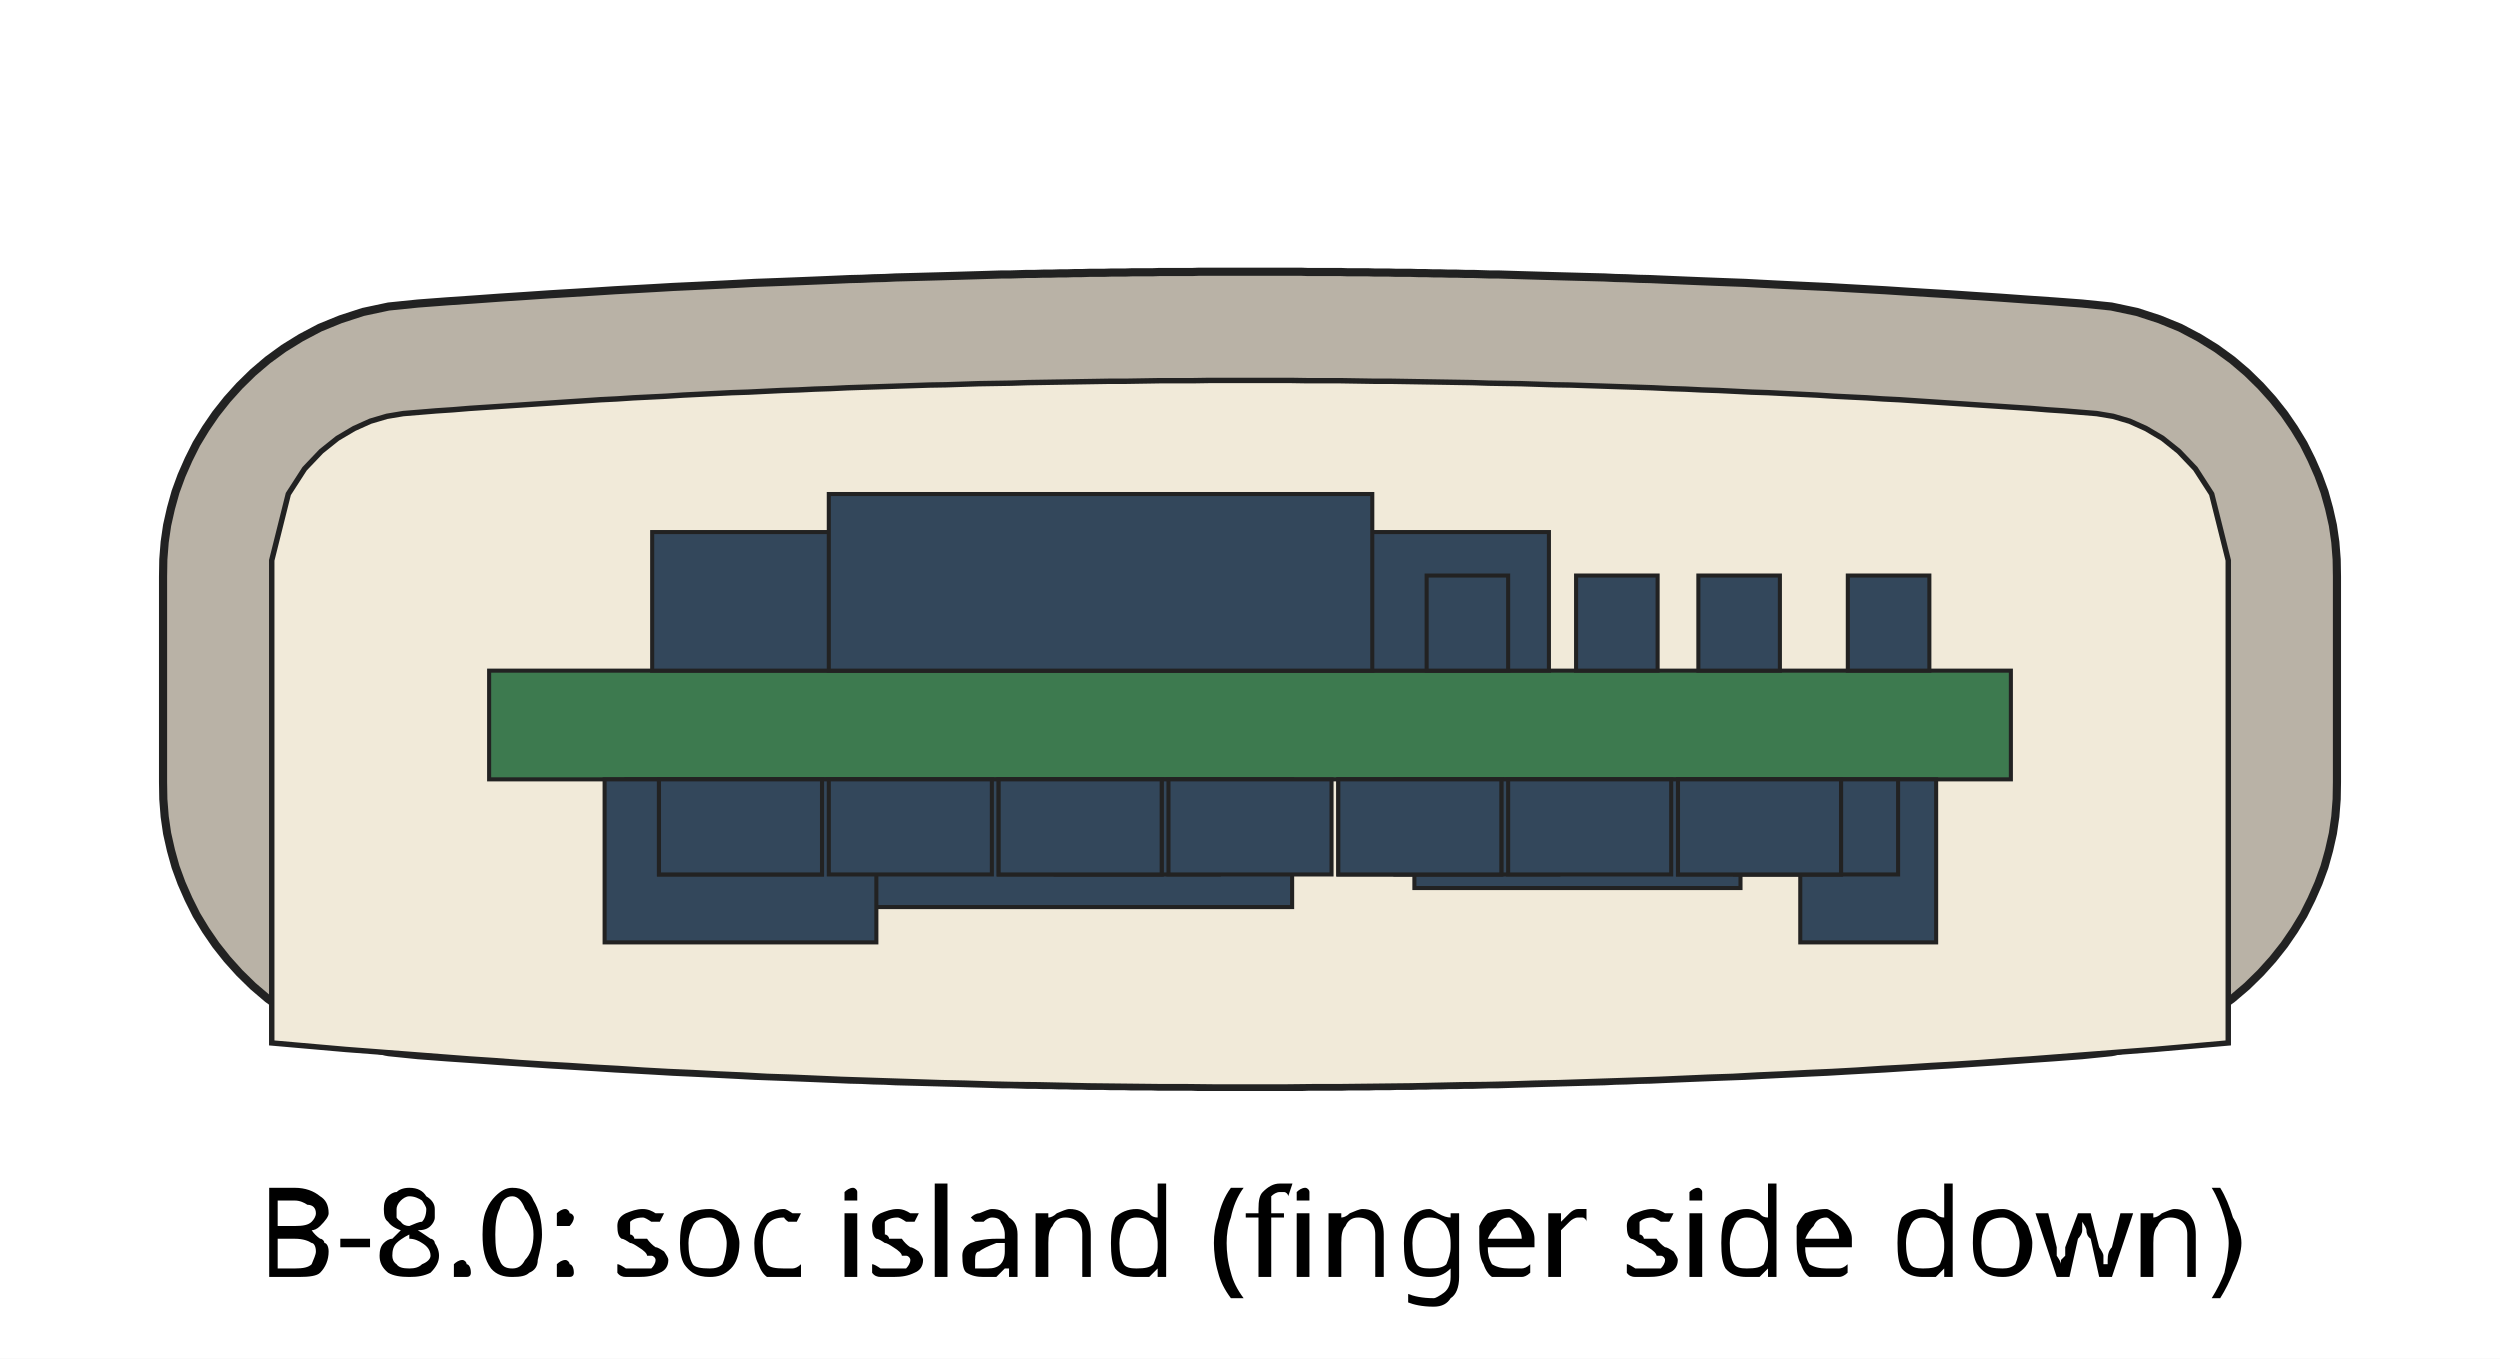
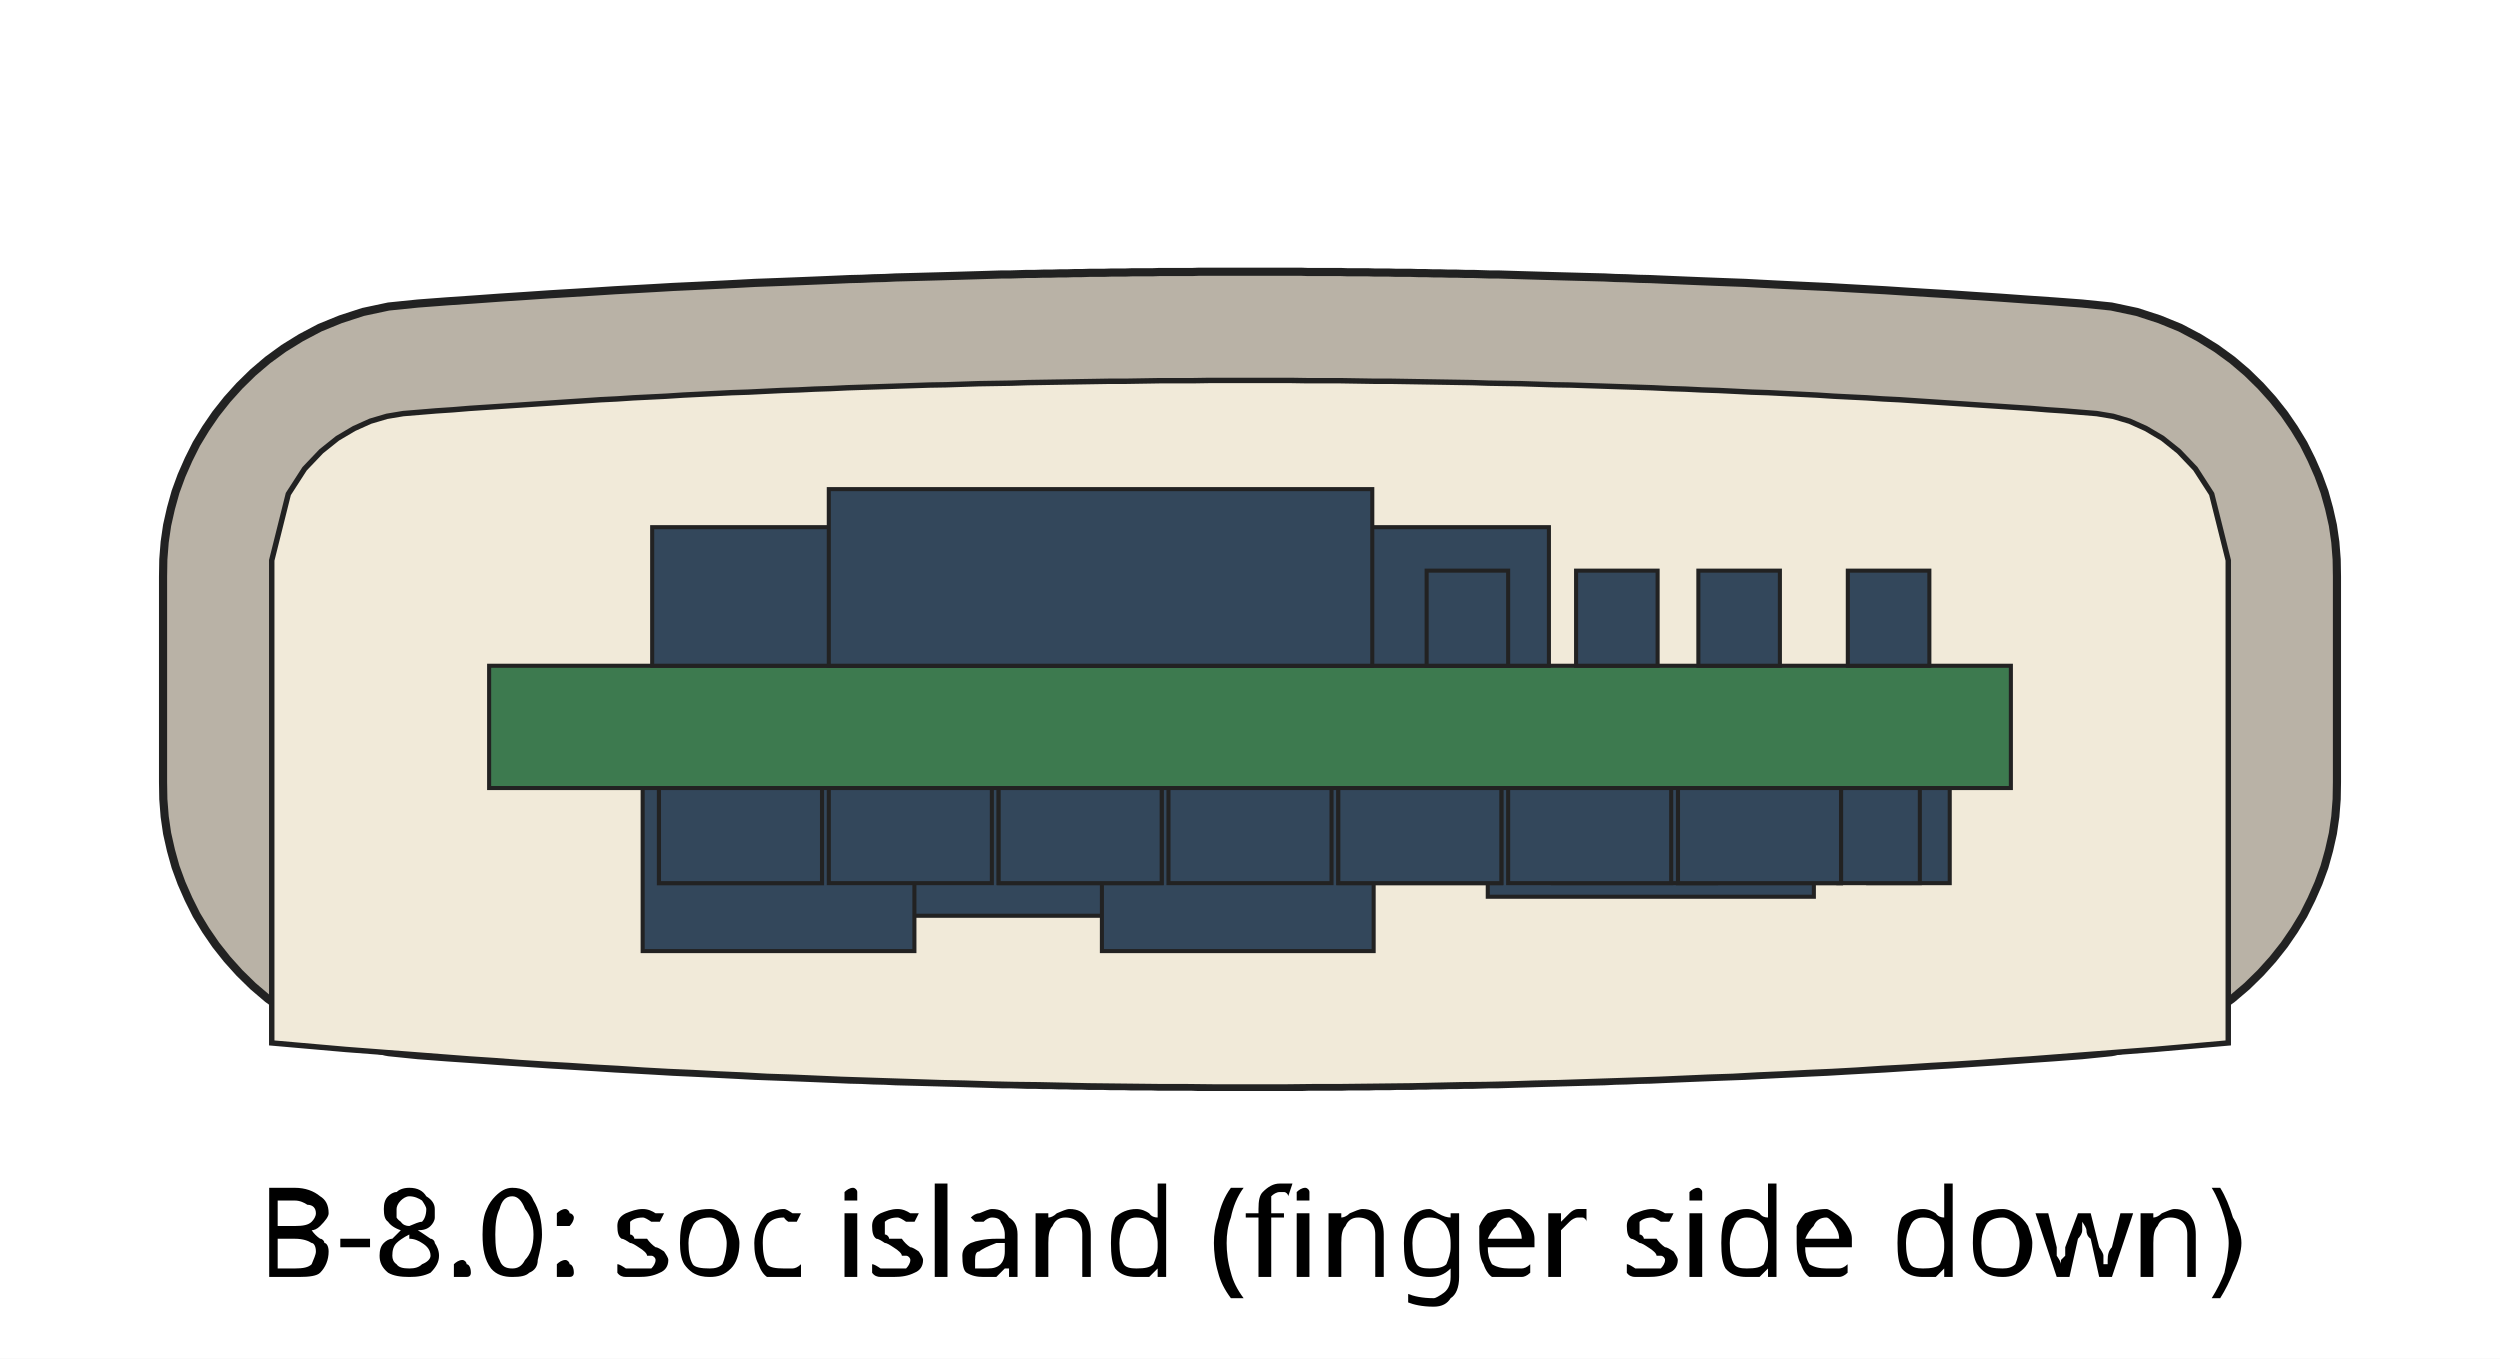
<svg xmlns="http://www.w3.org/2000/svg" viewBox="-4.60 -2.50 9.20 5.00" width="640" font-family="sans-serif">
  <rect x="-4.60" y="-2.50" width="9.20" height="5.00" fill="#fff" />
  <polygon points="0.000,-1.500 0.024,-1.500 0.047,-1.500 0.071,-1.500 0.094,-1.500 0.118,-1.500 0.142,-1.500 0.166,-1.500 0.189,-1.500 0.213,-1.499 0.237,-1.499 0.262,-1.499 0.286,-1.499 0.310,-1.499 0.335,-1.499 0.360,-1.498 0.385,-1.498 0.410,-1.498 0.435,-1.498 0.461,-1.497 0.486,-1.497 0.512,-1.497 0.539,-1.496 0.565,-1.496 0.592,-1.496 0.619,-1.495 0.647,-1.495 0.675,-1.494 0.703,-1.494 0.732,-1.493 0.761,-1.493 0.790,-1.492 0.820,-1.492 0.850,-1.491 0.881,-1.490 0.913,-1.490 0.945,-1.489 0.977,-1.488 1.011,-1.487 1.045,-1.486 1.079,-1.485 1.115,-1.484 1.151,-1.483 1.188,-1.482 1.225,-1.481 1.264,-1.480 1.304,-1.479 1.344,-1.477 1.386,-1.476 1.429,-1.474 1.473,-1.473 1.518,-1.471 1.565,-1.469 1.613,-1.467 1.662,-1.465 1.713,-1.463 1.766,-1.461 1.821,-1.459 1.877,-1.456 1.935,-1.453 1.996,-1.450 2.059,-1.447 2.124,-1.444 2.192,-1.440 2.263,-1.436 2.336,-1.432 2.413,-1.427 2.494,-1.422 2.577,-1.417 2.665,-1.411 2.757,-1.405 2.854,-1.398 2.956,-1.391 3.062,-1.383 3.170,-1.372 3.264,-1.352 3.347,-1.325 3.423,-1.294 3.493,-1.257 3.556,-1.218 3.615,-1.175 3.669,-1.129 3.719,-1.080 3.764,-1.030 3.806,-0.977 3.843,-0.923 3.877,-0.867 3.906,-0.809 3.932,-0.750 3.954,-0.690 3.971,-0.629 3.985,-0.567 3.994,-0.505 3.999,-0.441 4.000,-0.378 4.000,-0.315 4.000,-0.252 4.000,-0.189 4.000,-0.126 4.000,-0.063 4.000,-0.000 4.000,0.063 4.000,0.126 4.000,0.189 4.000,0.252 4.000,0.315 4.000,0.378 3.999,0.441 3.994,0.505 3.985,0.567 3.971,0.629 3.954,0.690 3.932,0.750 3.906,0.809 3.877,0.867 3.843,0.923 3.806,0.977 3.764,1.030 3.719,1.080 3.669,1.129 3.615,1.175 3.556,1.218 3.493,1.257 3.423,1.294 3.347,1.325 3.264,1.352 3.170,1.372 3.062,1.383 2.956,1.391 2.854,1.398 2.757,1.405 2.665,1.411 2.577,1.417 2.494,1.422 2.413,1.427 2.336,1.432 2.263,1.436 2.192,1.440 2.124,1.444 2.059,1.447 1.996,1.450 1.935,1.453 1.877,1.456 1.821,1.459 1.766,1.461 1.713,1.463 1.662,1.465 1.613,1.467 1.565,1.469 1.518,1.471 1.473,1.473 1.429,1.474 1.386,1.476 1.344,1.477 1.304,1.479 1.264,1.480 1.225,1.481 1.188,1.482 1.151,1.483 1.115,1.484 1.079,1.485 1.045,1.486 1.011,1.487 0.977,1.488 0.945,1.489 0.913,1.490 0.881,1.490 0.850,1.491 0.820,1.492 0.790,1.492 0.761,1.493 0.732,1.493 0.703,1.494 0.675,1.494 0.647,1.495 0.619,1.495 0.592,1.496 0.565,1.496 0.539,1.496 0.512,1.497 0.486,1.497 0.461,1.497 0.435,1.498 0.410,1.498 0.385,1.498 0.360,1.498 0.335,1.499 0.310,1.499 0.286,1.499 0.262,1.499 0.237,1.499 0.213,1.499 0.189,1.500 0.166,1.500 0.142,1.500 0.118,1.500 0.094,1.500 0.071,1.500 0.047,1.500 0.024,1.500 0.000,1.500 -0.024,1.500 -0.047,1.500 -0.071,1.500 -0.094,1.500 -0.118,1.500 -0.142,1.500 -0.166,1.500 -0.189,1.500 -0.213,1.499 -0.237,1.499 -0.262,1.499 -0.286,1.499 -0.310,1.499 -0.335,1.499 -0.360,1.498 -0.385,1.498 -0.410,1.498 -0.435,1.498 -0.461,1.497 -0.486,1.497 -0.512,1.497 -0.539,1.496 -0.565,1.496 -0.592,1.496 -0.619,1.495 -0.647,1.495 -0.675,1.494 -0.703,1.494 -0.732,1.493 -0.761,1.493 -0.790,1.492 -0.820,1.492 -0.850,1.491 -0.881,1.490 -0.913,1.490 -0.945,1.489 -0.977,1.488 -1.011,1.487 -1.045,1.486 -1.079,1.485 -1.115,1.484 -1.151,1.483 -1.188,1.482 -1.225,1.481 -1.264,1.480 -1.304,1.479 -1.344,1.477 -1.386,1.476 -1.429,1.474 -1.473,1.473 -1.518,1.471 -1.565,1.469 -1.613,1.467 -1.662,1.465 -1.713,1.463 -1.766,1.461 -1.821,1.459 -1.877,1.456 -1.935,1.453 -1.996,1.450 -2.059,1.447 -2.124,1.444 -2.192,1.440 -2.263,1.436 -2.336,1.432 -2.413,1.427 -2.494,1.422 -2.577,1.417 -2.665,1.411 -2.757,1.405 -2.854,1.398 -2.956,1.391 -3.062,1.383 -3.170,1.372 -3.264,1.352 -3.347,1.325 -3.423,1.294 -3.493,1.257 -3.556,1.218 -3.615,1.175 -3.669,1.129 -3.719,1.080 -3.764,1.030 -3.806,0.977 -3.843,0.923 -3.877,0.867 -3.906,0.809 -3.932,0.750 -3.954,0.690 -3.971,0.629 -3.985,0.567 -3.994,0.505 -3.999,0.441 -4.000,0.378 -4.000,0.315 -4.000,0.252 -4.000,0.189 -4.000,0.126 -4.000,0.063 -4.000,0.000 -4.000,-0.063 -4.000,-0.126 -4.000,-0.189 -4.000,-0.252 -4.000,-0.315 -4.000,-0.378 -3.999,-0.441 -3.994,-0.505 -3.985,-0.567 -3.971,-0.629 -3.954,-0.690 -3.932,-0.750 -3.906,-0.809 -3.877,-0.867 -3.843,-0.923 -3.806,-0.977 -3.764,-1.030 -3.719,-1.080 -3.669,-1.129 -3.615,-1.175 -3.556,-1.218 -3.493,-1.257 -3.423,-1.294 -3.347,-1.325 -3.264,-1.352 -3.170,-1.372 -3.062,-1.383 -2.956,-1.391 -2.854,-1.398 -2.757,-1.405 -2.665,-1.411 -2.577,-1.417 -2.494,-1.422 -2.413,-1.427 -2.336,-1.432 -2.263,-1.436 -2.192,-1.440 -2.124,-1.444 -2.059,-1.447 -1.996,-1.450 -1.935,-1.453 -1.877,-1.456 -1.821,-1.459 -1.766,-1.461 -1.713,-1.463 -1.662,-1.465 -1.613,-1.467 -1.565,-1.469 -1.518,-1.471 -1.473,-1.473 -1.429,-1.474 -1.386,-1.476 -1.344,-1.477 -1.304,-1.479 -1.264,-1.480 -1.225,-1.481 -1.188,-1.482 -1.151,-1.483 -1.115,-1.484 -1.079,-1.485 -1.045,-1.486 -1.011,-1.487 -0.977,-1.488 -0.945,-1.489 -0.913,-1.490 -0.881,-1.490 -0.850,-1.491 -0.820,-1.492 -0.790,-1.492 -0.761,-1.493 -0.732,-1.493 -0.703,-1.494 -0.675,-1.494 -0.647,-1.495 -0.619,-1.495 -0.592,-1.496 -0.565,-1.496 -0.539,-1.496 -0.512,-1.497 -0.486,-1.497 -0.461,-1.497 -0.435,-1.498 -0.410,-1.498 -0.385,-1.498 -0.360,-1.498 -0.335,-1.499 -0.310,-1.499 -0.286,-1.499 -0.262,-1.499 -0.237,-1.499 -0.213,-1.499 -0.189,-1.500 -0.166,-1.500 -0.142,-1.500 -0.118,-1.500 -0.094,-1.500 -0.071,-1.500 -0.047,-1.500 -0.024,-1.500" fill="#b9b2a6" stroke="#222" stroke-width="0.03" />
  <polygon points="-3.600,-0.438 -3.539,-0.682 -3.479,-0.775 -3.418,-0.839 -3.358,-0.887 -3.297,-0.923 -3.237,-0.950 -3.176,-0.968 -3.116,-0.978 -3.055,-0.983 -2.995,-0.988 -2.934,-0.992 -2.874,-0.997 -2.813,-1.001 -2.753,-1.005 -2.692,-1.009 -2.632,-1.013 -2.571,-1.017 -2.511,-1.021 -2.450,-1.025 -2.390,-1.029 -2.329,-1.032 -2.269,-1.036 -2.208,-1.039 -2.148,-1.042 -2.087,-1.046 -2.027,-1.049 -1.966,-1.052 -1.906,-1.055 -1.845,-1.057 -1.785,-1.060 -1.724,-1.063 -1.664,-1.065 -1.603,-1.068 -1.543,-1.070 -1.482,-1.073 -1.422,-1.075 -1.361,-1.077 -1.301,-1.079 -1.240,-1.081 -1.180,-1.083 -1.119,-1.084 -1.059,-1.086 -0.998,-1.088 -0.938,-1.089 -0.877,-1.090 -0.817,-1.092 -0.756,-1.093 -0.696,-1.094 -0.635,-1.095 -0.575,-1.096 -0.514,-1.097 -0.454,-1.097 -0.393,-1.098 -0.333,-1.099 -0.272,-1.099 -0.212,-1.099 -0.151,-1.100 -0.091,-1.100 -0.030,-1.100 0.030,-1.100 0.091,-1.100 0.151,-1.100 0.212,-1.099 0.272,-1.099 0.333,-1.099 0.393,-1.098 0.454,-1.097 0.514,-1.097 0.575,-1.096 0.635,-1.095 0.696,-1.094 0.756,-1.093 0.817,-1.092 0.877,-1.090 0.938,-1.089 0.998,-1.088 1.059,-1.086 1.119,-1.084 1.180,-1.083 1.240,-1.081 1.301,-1.079 1.361,-1.077 1.422,-1.075 1.482,-1.073 1.543,-1.070 1.603,-1.068 1.664,-1.065 1.724,-1.063 1.785,-1.060 1.845,-1.057 1.906,-1.055 1.966,-1.052 2.027,-1.049 2.087,-1.046 2.148,-1.042 2.208,-1.039 2.269,-1.036 2.329,-1.032 2.390,-1.029 2.450,-1.025 2.511,-1.021 2.571,-1.017 2.632,-1.013 2.692,-1.009 2.753,-1.005 2.813,-1.001 2.874,-0.997 2.934,-0.992 2.995,-0.988 3.055,-0.983 3.116,-0.978 3.176,-0.968 3.237,-0.950 3.297,-0.923 3.358,-0.887 3.418,-0.839 3.479,-0.775 3.539,-0.682 3.600,-0.438 3.600,1.338 3.509,1.346 3.418,1.354 3.327,1.362 3.235,1.369 3.144,1.376 3.053,1.383 2.962,1.390 2.871,1.397 2.780,1.403 2.689,1.410 2.597,1.416 2.506,1.421 2.415,1.427 2.324,1.432 2.233,1.438 2.142,1.443 2.051,1.447 1.959,1.452 1.868,1.456 1.777,1.461 1.686,1.464 1.595,1.468 1.504,1.472 1.413,1.475 1.322,1.478 1.230,1.481 1.139,1.484 1.048,1.486 0.957,1.489 0.866,1.491 0.775,1.492 0.684,1.494 0.592,1.496 0.501,1.497 0.410,1.498 0.319,1.499 0.228,1.499 0.137,1.500 0.046,1.500 -0.046,1.500 -0.137,1.500 -0.228,1.499 -0.319,1.499 -0.410,1.498 -0.501,1.497 -0.592,1.496 -0.684,1.494 -0.775,1.492 -0.866,1.491 -0.957,1.489 -1.048,1.486 -1.139,1.484 -1.230,1.481 -1.322,1.478 -1.413,1.475 -1.504,1.472 -1.595,1.468 -1.686,1.464 -1.777,1.461 -1.868,1.456 -1.959,1.452 -2.051,1.447 -2.142,1.443 -2.233,1.438 -2.324,1.432 -2.415,1.427 -2.506,1.421 -2.597,1.416 -2.689,1.410 -2.780,1.403 -2.871,1.397 -2.962,1.390 -3.053,1.383 -3.144,1.376 -3.235,1.369 -3.327,1.362 -3.418,1.354 -3.509,1.346 -3.600,1.338" fill="#f1ead9" stroke="#222" stroke-width="0.02" />
-   <polygon points="-2.800,0.368 -2.800,-0.032 2.800,-0.032 2.800,0.368" fill="#3d7a4f" stroke="#222" stroke-width="0.015" />
-   <polygon points="-2.295,0.838 -2.295,0.368 0.155,0.368 0.155,0.838" fill="#33475b" stroke="#222" stroke-width="0.015" />
-   <polygon points="0.605,0.768 0.605,0.368 1.805,0.368 1.805,0.768" fill="#33475b" stroke="#222" stroke-width="0.015" />
-   <polygon points="2.025,0.968 2.025,0.368 2.525,0.368 2.525,0.968" fill="#33475b" stroke="#222" stroke-width="0.015" />
-   <polygon points="-2.375,0.968 -2.375,0.368 -1.375,0.368 -1.375,0.968" fill="#33475b" stroke="#222" stroke-width="0.015" />
-   <polygon points="-0.715,0.718 -0.715,0.368 -0.115,0.368 -0.115,0.718" fill="#33475b" stroke="#222" stroke-width="0.015" />
-   <polygon points="0.535,0.718 0.535,0.368 1.135,0.368 1.135,0.718" fill="#33475b" stroke="#222" stroke-width="0.015" />
-   <polygon points="1.785,0.718 1.785,0.368 2.385,0.368 2.385,0.718" fill="#33475b" stroke="#222" stroke-width="0.015" />
-   <polygon points="-2.175,0.718 -2.175,0.368 -1.575,0.368 -1.575,0.718" fill="#33475b" stroke="#222" stroke-width="0.015" />
-   <polygon points="-0.925,0.718 -0.925,0.368 -0.325,0.368 -0.325,0.718" fill="#33475b" stroke="#222" stroke-width="0.015" />
-   <polygon points="0.325,0.718 0.325,0.368 0.925,0.368 0.925,0.718" fill="#33475b" stroke="#222" stroke-width="0.015" />
-   <polygon points="1.575,0.718 1.575,0.368 2.175,0.368 2.175,0.718" fill="#33475b" stroke="#222" stroke-width="0.015" />
-   <polygon points="-2.175,0.718 -2.175,0.368 -1.575,0.368 -1.575,0.718" fill="#33475b" stroke="#222" stroke-width="0.015" />
-   <polygon points="-0.925,0.718 -0.925,0.368 -0.325,0.368 -0.325,0.718" fill="#33475b" stroke="#222" stroke-width="0.015" />
-   <polygon points="0.325,0.718 0.325,0.368 0.925,0.368 0.925,0.718" fill="#33475b" stroke="#222" stroke-width="0.015" />
-   <polygon points="1.575,0.718 1.575,0.368 2.175,0.368 2.175,0.718" fill="#33475b" stroke="#222" stroke-width="0.015" />
-   <polygon points="-1.550,0.718 -1.550,0.368 -0.950,0.368 -0.950,0.718" fill="#33475b" stroke="#222" stroke-width="0.015" />
-   <polygon points="-0.300,0.718 -0.300,0.368 0.300,0.368 0.300,0.718" fill="#33475b" stroke="#222" stroke-width="0.015" />
-   <polygon points="0.950,0.718 0.950,0.368 1.550,0.368 1.550,0.718" fill="#33475b" stroke="#222" stroke-width="0.015" />
-   <polygon points="-2.200,-0.032 -2.200,-0.542 1.100,-0.542 1.100,-0.032" fill="#33475b" stroke="#222" stroke-width="0.015" />
-   <polygon points="1.650,-0.032 1.650,-0.382 1.950,-0.382 1.950,-0.032" fill="#33475b" stroke="#222" stroke-width="0.015" />
-   <polygon points="2.200,-0.032 2.200,-0.382 2.500,-0.382 2.500,-0.032" fill="#33475b" stroke="#222" stroke-width="0.015" />
-   <polygon points="-1.550,-0.032 -1.550,-0.682 0.450,-0.682 0.450,-0.032" fill="#33475b" stroke="#222" stroke-width="0.015" />
-   <polygon points="0.650,-0.032 0.650,-0.382 0.950,-0.382 0.950,-0.032" fill="#33475b" stroke="#222" stroke-width="0.015" />
-   <polygon points="1.200,-0.032 1.200,-0.382 1.500,-0.382 1.500,-0.032" fill="#33475b" stroke="#222" stroke-width="0.015" />
+   <polygon points="-2.800,0.400 -2.800,-0.050 2.800,-0.050 2.800,0.400" fill="#3d7a4f" stroke="#222" stroke-width="0.015" />
+   <polygon points="-2.175,0.870 -2.175,0.400 0.275,0.400 0.275,0.870" fill="#33475b" stroke="#222" stroke-width="0.015" />
+   <polygon points="0.875,0.800 0.875,0.400 2.075,0.400 2.075,0.800" fill="#33475b" stroke="#222" stroke-width="0.015" />
+   <polygon points="2.275,0.750 2.275,0.400 2.575,0.400 2.575,0.750" fill="#33475b" stroke="#222" stroke-width="0.015" />
+   <polygon points="-2.235,1.000 -2.235,0.400 -1.235,0.400 -1.235,1.000" fill="#33475b" stroke="#222" stroke-width="0.015" />
+   <polygon points="-0.545,1.000 -0.545,0.400 0.455,0.400 0.455,1.000" fill="#33475b" stroke="#222" stroke-width="0.015" />
+   <polygon points="1.115,0.750 1.115,0.400 1.715,0.400 1.715,0.750" fill="#33475b" stroke="#222" stroke-width="0.015" />
+   <polygon points="2.165,0.750 2.165,0.400 2.465,0.400 2.465,0.750" fill="#33475b" stroke="#222" stroke-width="0.015" />
+   <polygon points="-2.175,0.750 -2.175,0.400 -1.575,0.400 -1.575,0.750" fill="#33475b" stroke="#222" stroke-width="0.015" />
+   <polygon points="-0.925,0.750 -0.925,0.400 -0.325,0.400 -0.325,0.750" fill="#33475b" stroke="#222" stroke-width="0.015" />
+   <polygon points="0.325,0.750 0.325,0.400 0.925,0.400 0.925,0.750" fill="#33475b" stroke="#222" stroke-width="0.015" />
+   <polygon points="1.575,0.750 1.575,0.400 2.175,0.400 2.175,0.750" fill="#33475b" stroke="#222" stroke-width="0.015" />
+   <polygon points="-2.175,0.750 -2.175,0.400 -1.575,0.400 -1.575,0.750" fill="#33475b" stroke="#222" stroke-width="0.015" />
+   <polygon points="-0.925,0.750 -0.925,0.400 -0.325,0.400 -0.325,0.750" fill="#33475b" stroke="#222" stroke-width="0.015" />
+   <polygon points="0.325,0.750 0.325,0.400 0.925,0.400 0.925,0.750" fill="#33475b" stroke="#222" stroke-width="0.015" />
+   <polygon points="1.575,0.750 1.575,0.400 2.175,0.400 2.175,0.750" fill="#33475b" stroke="#222" stroke-width="0.015" />
+   <polygon points="-1.550,0.750 -1.550,0.400 -0.950,0.400 -0.950,0.750" fill="#33475b" stroke="#222" stroke-width="0.015" />
+   <polygon points="-0.300,0.750 -0.300,0.400 0.300,0.400 0.300,0.750" fill="#33475b" stroke="#222" stroke-width="0.015" />
+   <polygon points="0.950,0.750 0.950,0.400 1.550,0.400 1.550,0.750" fill="#33475b" stroke="#222" stroke-width="0.015" />
+   <polygon points="-2.200,-0.050 -2.200,-0.560 1.100,-0.560 1.100,-0.050" fill="#33475b" stroke="#222" stroke-width="0.015" />
+   <polygon points="1.650,-0.050 1.650,-0.400 1.950,-0.400 1.950,-0.050" fill="#33475b" stroke="#222" stroke-width="0.015" />
+   <polygon points="2.200,-0.050 2.200,-0.400 2.500,-0.400 2.500,-0.050" fill="#33475b" stroke="#222" stroke-width="0.015" />
+   <polygon points="-1.550,-0.050 -1.550,-0.700 0.450,-0.700 0.450,-0.050" fill="#33475b" stroke="#222" stroke-width="0.015" />
+   <polygon points="0.650,-0.050 0.650,-0.400 0.950,-0.400 0.950,-0.050" fill="#33475b" stroke="#222" stroke-width="0.015" />
+   <polygon points="1.200,-0.050 1.200,-0.400 1.500,-0.400 1.500,-0.050" fill="#33475b" stroke="#222" stroke-width="0.015" />
  <text x="0" y="2.20" font-size="0.45" text-anchor="middle">B-8.0: soc island (finger side down)</text>
</svg>
